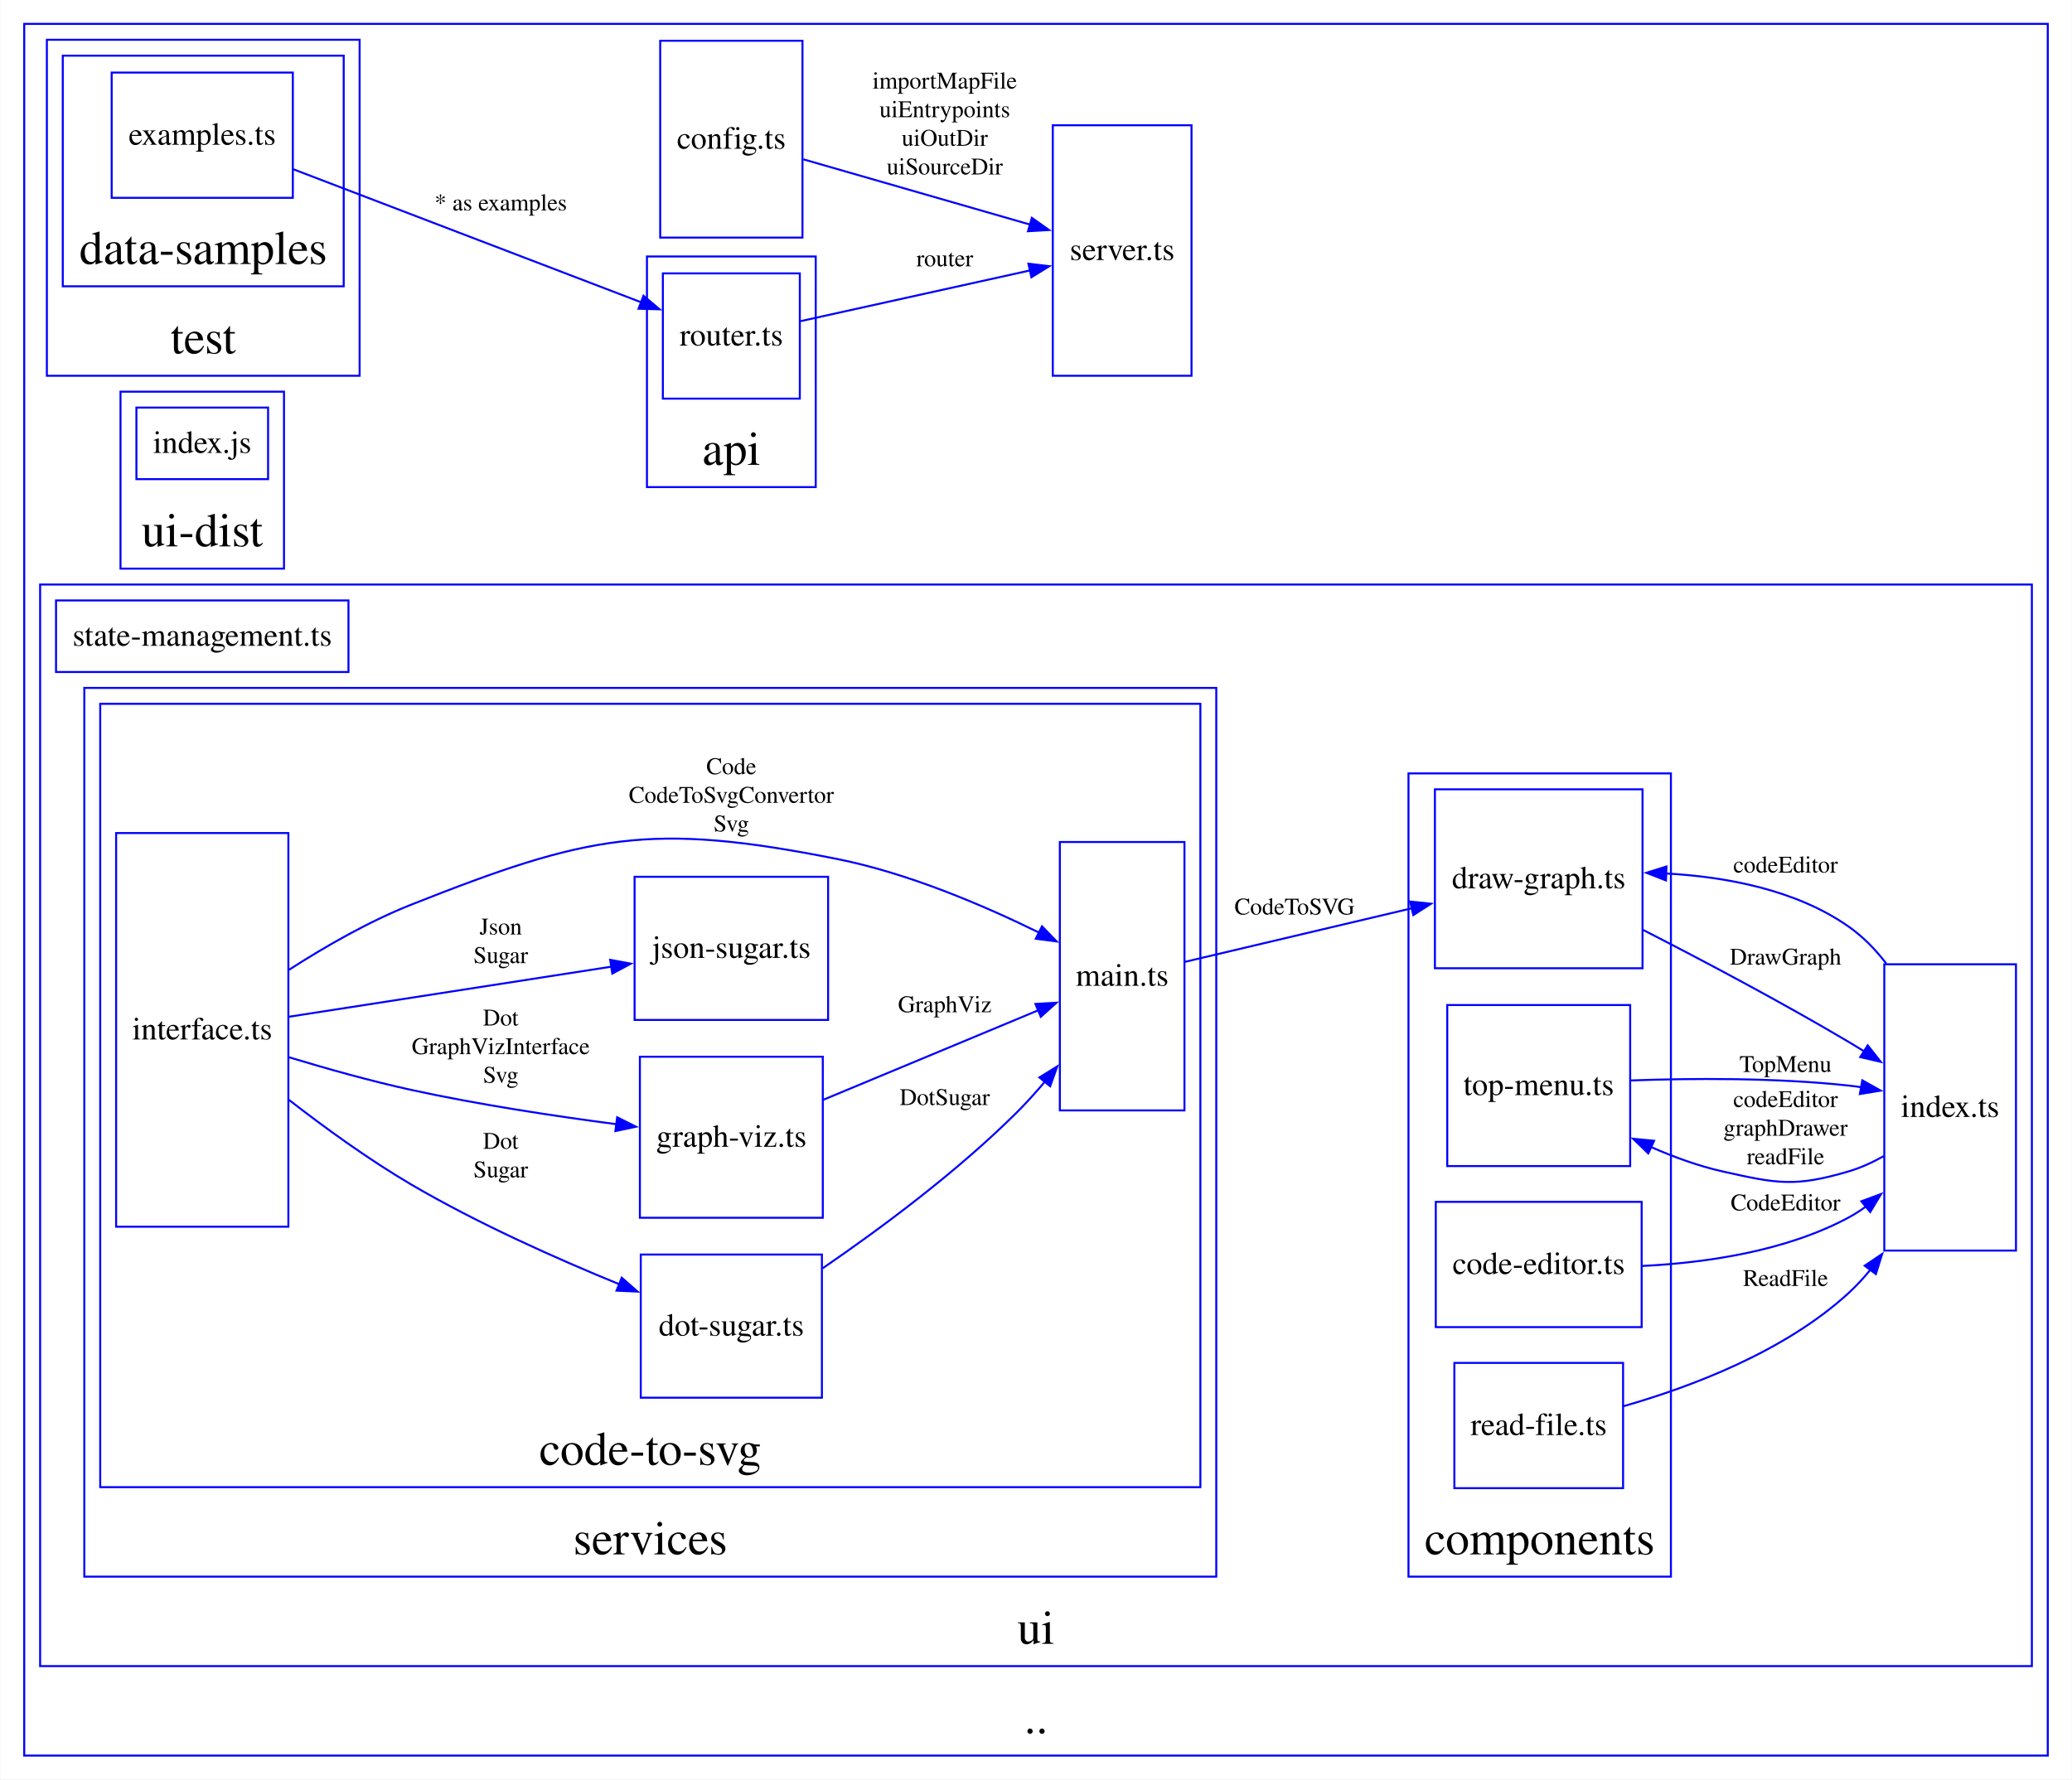
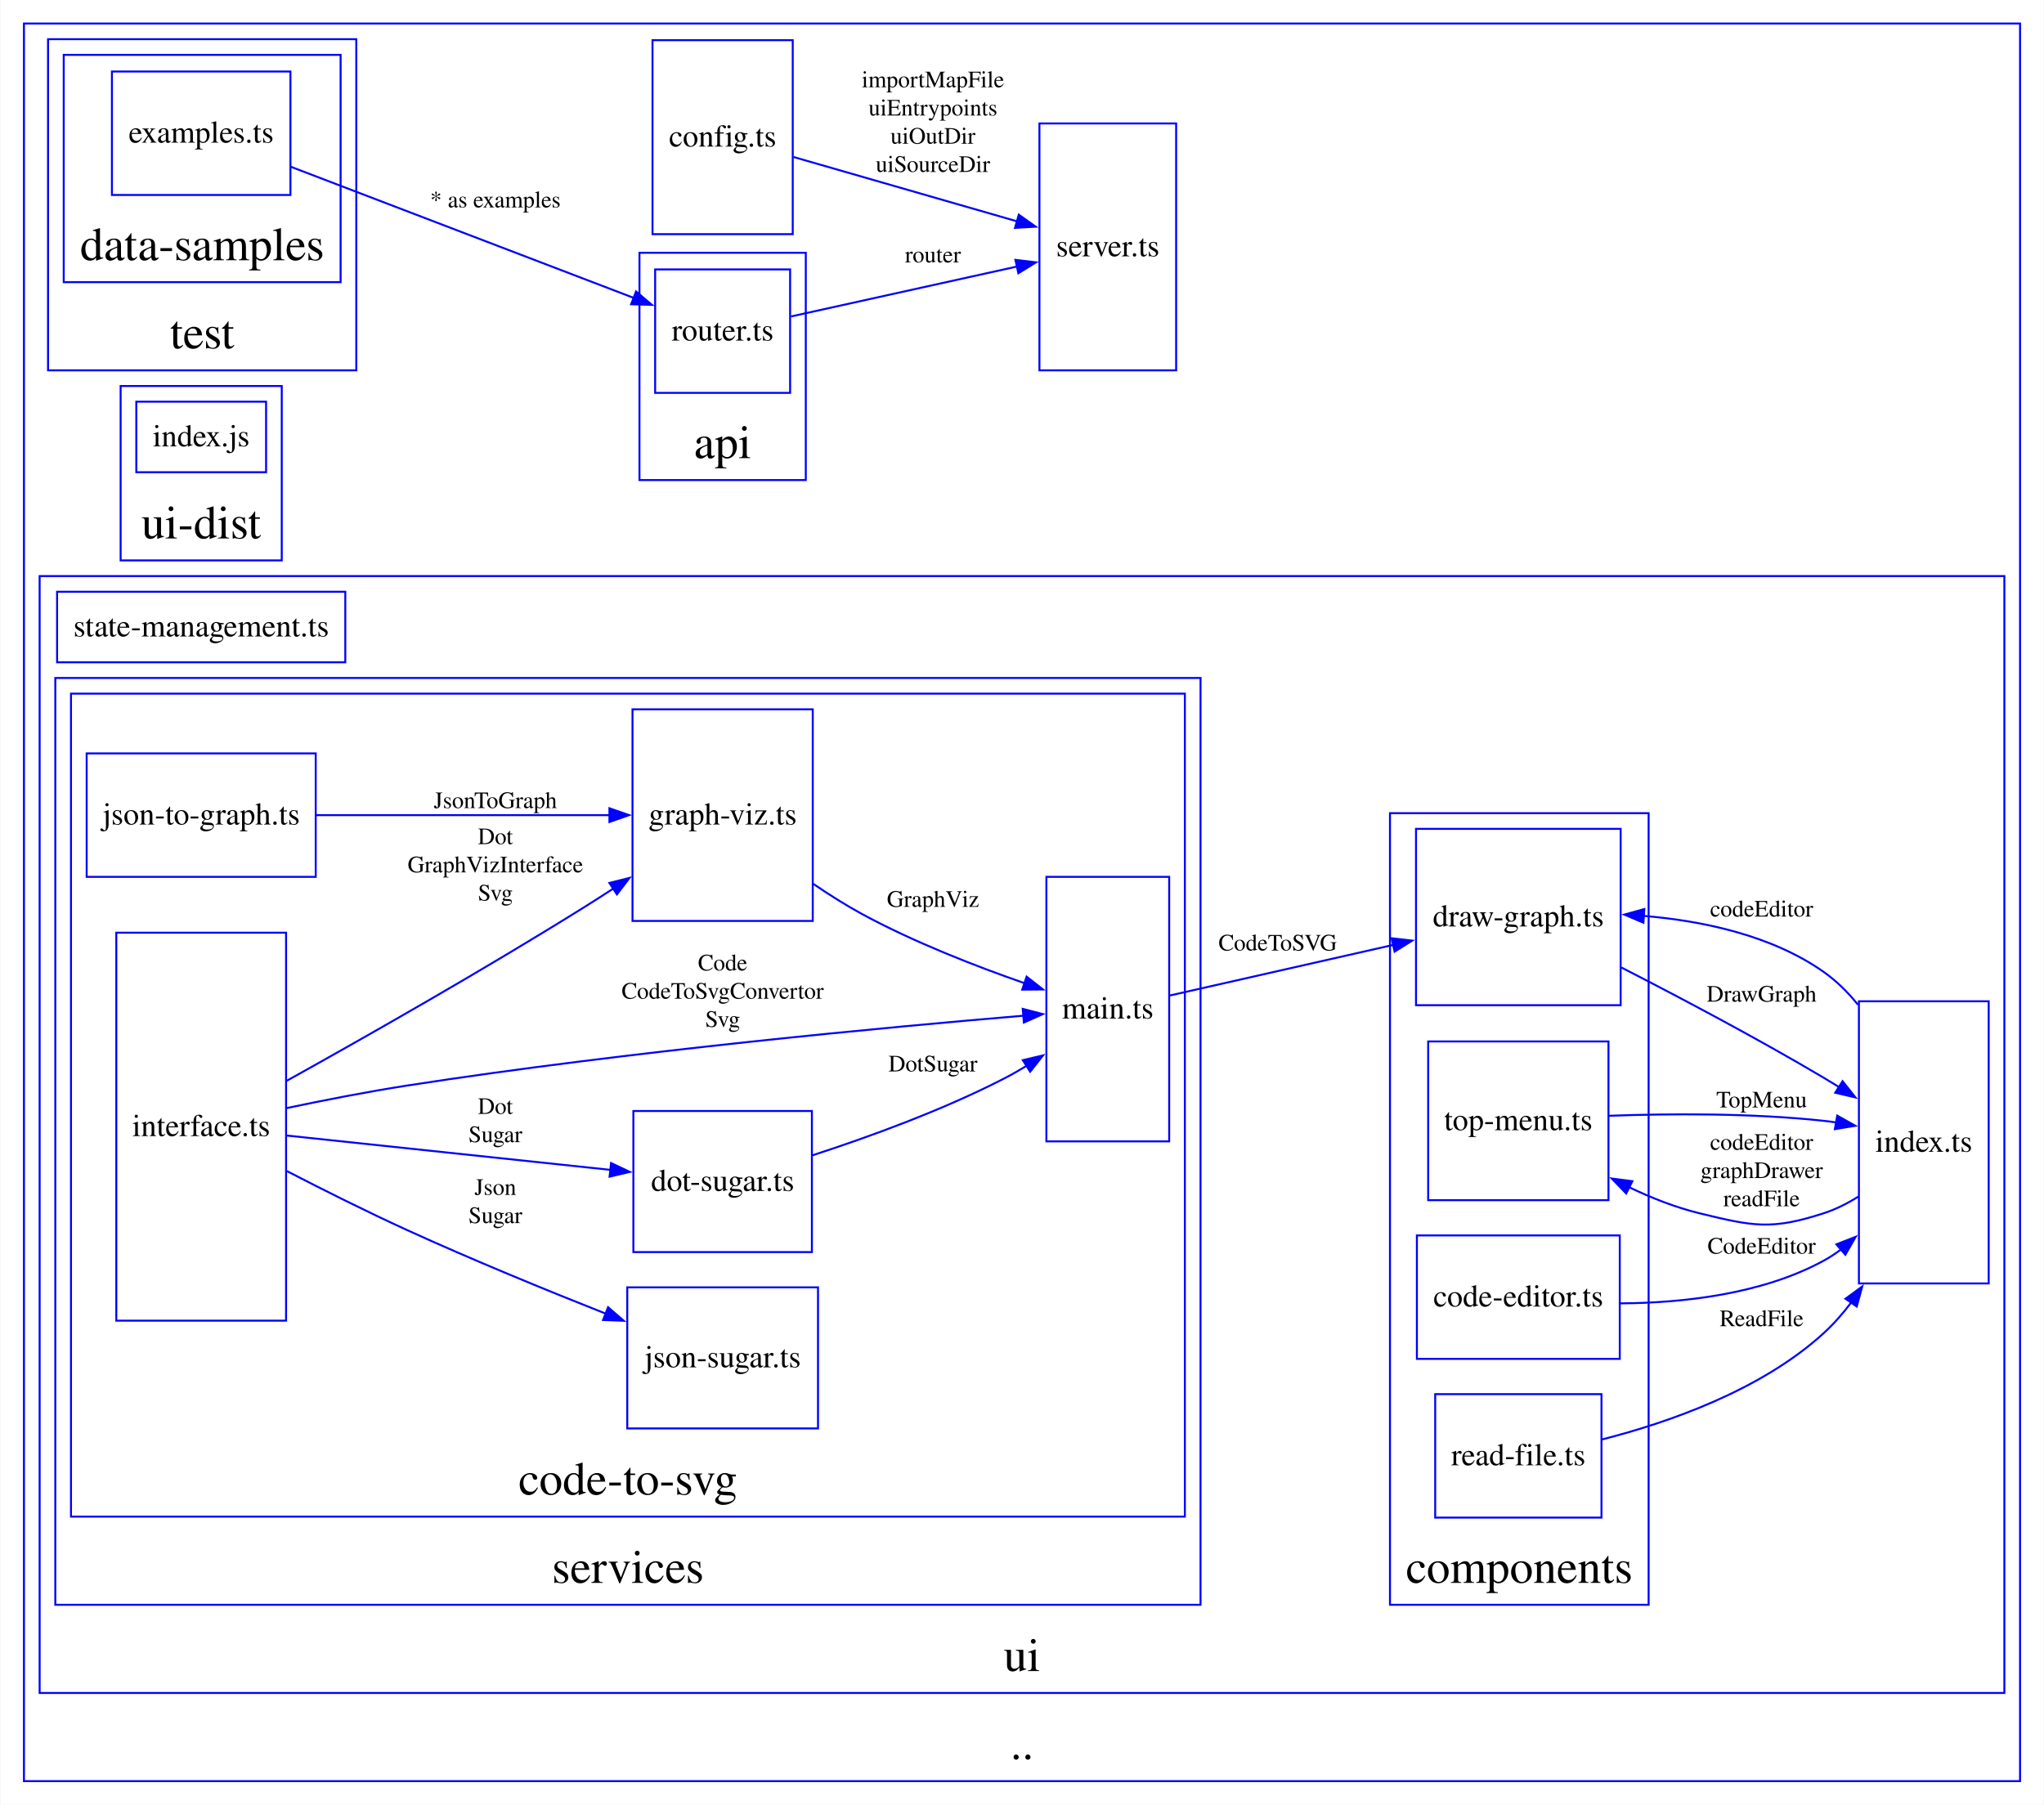
- <svg xmlns="http://www.w3.org/2000/svg" xmlns:xlink="http://www.w3.org/1999/xlink" width="1042pt" height="895pt" viewBox="0.00 0.00 1041.64 895.00">
-   <g id="graph0" class="graph" transform="scale(1 1) rotate(0) translate(4 891)">
-     <polygon fill="white" stroke="none" points="-4,4 -4,-891 1037.64,-891 1037.64,4 -4,4" />
+ <svg xmlns="http://www.w3.org/2000/svg" xmlns:xlink="http://www.w3.org/1999/xlink" width="1043pt" height="921pt" viewBox="0.00 0.00 1042.55 921.00">
+   <g id="graph0" class="graph" transform="scale(1 1) rotate(0) translate(4 917)">
+     <polygon fill="white" stroke="none" points="-4,4 -4,-917 1038.55,-917 1038.55,4 -4,4" />
    <g id="clust1" class="cluster">
-       <polygon fill="none" stroke="blue" points="8,-8 8,-879 1025.64,-879 1025.64,-8 8,-8" />
-       <text text-anchor="middle" x="516.82" y="-19.2" font-family="Times,serif" font-size="24.00">..</text>
+       <polygon fill="none" stroke="blue" points="8,-8 8,-905 1026.55,-905 1026.55,-8 8,-8" />
+       <text text-anchor="middle" x="517.27" y="-19.2" font-family="Times,serif" font-size="24.00">..</text>
    </g>
    <g id="clust2" class="cluster">
-       <polygon fill="none" stroke="blue" points="16,-53 16,-597 1017.64,-597 1017.64,-53 16,-53" />
-       <text text-anchor="middle" x="516.82" y="-64.2" font-family="Times,serif" font-size="24.00">ui</text>
+       <polygon fill="none" stroke="blue" points="16,-53 16,-623 1018.55,-623 1018.55,-53 16,-53" />
+       <text text-anchor="middle" x="517.27" y="-64.2" font-family="Times,serif" font-size="24.00">ui</text>
    </g>
    <g id="clust3" class="cluster">
-       <polygon fill="none" stroke="blue" points="704.14,-98 704.14,-502 836.12,-502 836.12,-98 704.14,-98" />
-       <text text-anchor="middle" x="770.13" y="-109.2" font-family="Times,serif" font-size="24.00">components</text>
+       <polygon fill="none" stroke="blue" points="705.05,-98 705.05,-502 837.03,-502 837.03,-98 705.05,-98" />
+       <text text-anchor="middle" x="771.04" y="-109.2" font-family="Times,serif" font-size="24.00">components</text>
    </g>
    <g id="clust4" class="cluster">
-       <polygon fill="none" stroke="blue" points="38.22,-98 38.22,-545 607.48,-545 607.48,-98 38.22,-98" />
-       <text text-anchor="middle" x="322.85" y="-109.2" font-family="Times,serif" font-size="24.00">services</text>
+       <polygon fill="none" stroke="blue" points="24,-98 24,-571 608.38,-571 608.38,-98 24,-98" />
+       <text text-anchor="middle" x="316.19" y="-109.2" font-family="Times,serif" font-size="24.00">services</text>
    </g>
    <g id="clust5" class="cluster">
-       <polygon fill="none" stroke="blue" points="46.22,-143 46.22,-537 599.48,-537 599.48,-143 46.22,-143" />
-       <text text-anchor="middle" x="322.85" y="-154.2" font-family="Times,serif" font-size="24.00">code-to-svg</text>
+       <polygon fill="none" stroke="blue" points="32,-143 32,-563 600.38,-563 600.38,-143 32,-143" />
+       <text text-anchor="middle" x="316.19" y="-154.2" font-family="Times,serif" font-size="24.00">code-to-svg</text>
    </g>
    <g id="clust6" class="cluster">
-       <polygon fill="none" stroke="blue" points="56.42,-605 56.42,-694 138.64,-694 138.64,-605 56.42,-605" />
-       <text text-anchor="middle" x="97.53" y="-616.2" font-family="Times,serif" font-size="24.00">ui-dist</text>
+       <polygon fill="none" stroke="blue" points="57.33,-631 57.33,-720 139.55,-720 139.55,-631 57.33,-631" />
+       <text text-anchor="middle" x="98.44" y="-642.2" font-family="Times,serif" font-size="24.00">ui-dist</text>
    </g>
    <g id="clust7" class="cluster">
-       <polygon fill="none" stroke="blue" points="19.39,-702 19.39,-871 176.67,-871 176.67,-702 19.39,-702" />
-       <text text-anchor="middle" x="98.03" y="-713.2" font-family="Times,serif" font-size="24.00">test</text>
+       <polygon fill="none" stroke="blue" points="20.29,-728 20.29,-897 177.58,-897 177.58,-728 20.29,-728" />
+       <text text-anchor="middle" x="98.94" y="-739.2" font-family="Times,serif" font-size="24.00">test</text>
    </g>
    <g id="clust8" class="cluster">
-       <polygon fill="none" stroke="blue" points="27.39,-747 27.39,-863 168.67,-863 168.67,-747 27.39,-747" />
-       <text text-anchor="middle" x="98.03" y="-758.2" font-family="Times,serif" font-size="24.00">data-samples</text>
+       <polygon fill="none" stroke="blue" points="28.29,-773 28.29,-889 169.58,-889 169.58,-773 28.29,-773" />
+       <text text-anchor="middle" x="98.94" y="-784.2" font-family="Times,serif" font-size="24.00">data-samples</text>
    </g>
    <g id="clust9" class="cluster">
-       <polygon fill="none" stroke="blue" points="321.17,-646 321.17,-762 406.05,-762 406.05,-646 321.17,-646" />
-       <text text-anchor="middle" x="363.61" y="-657.2" font-family="Times,serif" font-size="24.00">api</text>
+       <polygon fill="none" stroke="blue" points="322.08,-672 322.08,-788 406.95,-788 406.95,-672 322.08,-672" />
+       <text text-anchor="middle" x="364.52" y="-683.2" font-family="Times,serif" font-size="24.00">api</text>
    </g>
    <g id="node1" class="node">
      <g id="a_node1">
        <a xlink:href="../ui/state-management.ts" xlink:title="../ui/state-management.ts">
-           <polygon fill="none" stroke="blue" points="171.06,-589 24,-589 24,-553 171.06,-553 171.06,-589" />
-           <text text-anchor="middle" x="97.53" y="-566.2" font-family="Times,serif" font-size="16.00">state-management.ts</text>
+           <polygon fill="none" stroke="blue" points="171.97,-615 24.91,-615 24.91,-579 171.97,-579 171.97,-615" />
+           <text text-anchor="middle" x="98.44" y="-592.2" font-family="Times,serif" font-size="16.00">state-management.ts</text>
        </a>
      </g>
    </g>
    <g id="node2" class="node">
      <g id="a_node2">
        <a xlink:href="../ui/components/read-file.ts" xlink:title="../ui/components/read-file.ts">
-           <polygon fill="none" stroke="blue" points="812.06,-205.5 727.21,-205.5 727.21,-142.5 812.06,-142.5 812.06,-205.5" />
-           <text text-anchor="middle" x="769.63" y="-169.2" font-family="Times,serif" font-size="16.00">read-file.ts</text>
+           <polygon fill="none" stroke="blue" points="812.97,-205.5 728.12,-205.5 728.12,-142.5 812.97,-142.5 812.97,-205.5" />
+           <text text-anchor="middle" x="770.54" y="-169.2" font-family="Times,serif" font-size="16.00">read-file.ts</text>
        </a>
      </g>
    </g>
    <g id="node6" class="node">
      <g id="a_node6">
        <a xlink:href="../ui/index.ts" xlink:title="../ui/index.ts">
-           <polygon fill="none" stroke="blue" points="1009.64,-406 943.42,-406 943.42,-262 1009.64,-262 1009.64,-406" />
-           <text text-anchor="middle" x="976.53" y="-329.2" font-family="Times,serif" font-size="16.00">index.ts</text>
-         </a>
-       </g>
-     </g>
-     <g id="edge7" class="edge">
-       <path fill="none" stroke="blue" d="M812.32,-183.73C846.14,-193.41 893.3,-211.13 925.42,-240.6 929.37,-244.22 933.06,-248.22 936.52,-252.47" />
-       <polygon fill="blue" stroke="blue" points="933.57,-254.38 942.36,-260.3 939.18,-250.19 933.57,-254.38" />
-       <text text-anchor="middle" x="893.77" y="-244.2" font-family="Times,serif" font-size="12.00">ReadFile</text>
+           <polygon fill="none" stroke="blue" points="1010.55,-406 944.33,-406 944.33,-262 1010.55,-262 1010.55,-406" />
+           <text text-anchor="middle" x="977.44" y="-329.2" font-family="Times,serif" font-size="16.00">index.ts</text>
+         </a>
+       </g>
+     </g>
+     <g id="edge4" class="edge">
+       <path fill="none" stroke="blue" d="M813.34,-182.4C847.23,-191.05 894.43,-207.48 926.33,-236.6 931.49,-241.31 936.2,-246.68 940.49,-252.41" />
+       <polygon fill="blue" stroke="blue" points="937.46,-254.19 946.02,-260.44 943.23,-250.22 937.46,-254.19" />
+       <text text-anchor="middle" x="894.68" y="-240.2" font-family="Times,serif" font-size="12.00">ReadFile</text>
    </g>
    <g id="node3" class="node">
      <g id="a_node3">
        <a xlink:href="../ui/components/code-editor.ts" xlink:title="../ui/components/code-editor.ts">
-           <polygon fill="none" stroke="blue" points="821.4,-286.5 717.87,-286.5 717.87,-223.5 821.4,-223.5 821.4,-286.5" />
-           <text text-anchor="middle" x="769.63" y="-250.2" font-family="Times,serif" font-size="16.00">code-editor.ts</text>
-         </a>
-       </g>
-     </g>
-     <g id="edge5" class="edge">
-       <path fill="none" stroke="blue" d="M821.8,-254.27C853.35,-255.82 893.7,-261.54 925.42,-278.6 928.47,-280.24 931.42,-282.13 934.27,-284.22" />
-       <polygon fill="blue" stroke="blue" points="931.88,-286.79 941.82,-290.46 936.34,-281.39 931.88,-286.79" />
-       <text text-anchor="middle" x="893.77" y="-282.2" font-family="Times,serif" font-size="12.00">CodeEditor</text>
+           <polygon fill="none" stroke="blue" points="822.3,-286.5 718.78,-286.5 718.78,-223.5 822.3,-223.5 822.3,-286.5" />
+           <text text-anchor="middle" x="770.54" y="-250.2" font-family="Times,serif" font-size="16.00">code-editor.ts</text>
+         </a>
+       </g>
+     </g>
+     <g id="edge2" class="edge">
+       <path fill="none" stroke="blue" d="M822.51,-251.83C854.18,-252.03 894.72,-256.38 926.33,-273.6 929.4,-275.27 932.36,-277.22 935.2,-279.36" />
+       <polygon fill="blue" stroke="blue" points="932.84,-281.95 942.7,-285.82 937.41,-276.65 932.84,-281.95" />
+       <text text-anchor="middle" x="894.68" y="-277.2" font-family="Times,serif" font-size="12.00">CodeEditor</text>
    </g>
    <g id="node4" class="node">
      <g id="a_node4">
        <a xlink:href="../ui/components/top-menu.ts" xlink:title="../ui/components/top-menu.ts">
-           <polygon fill="none" stroke="blue" points="815.63,-385.5 723.64,-385.5 723.64,-304.5 815.63,-304.5 815.63,-385.5" />
-           <text text-anchor="middle" x="769.63" y="-340.2" font-family="Times,serif" font-size="16.00">top-menu.ts</text>
-         </a>
-       </g>
-     </g>
-     <g id="edge4" class="edge">
-       <path fill="none" stroke="blue" d="M815.82,-347.56C846.76,-348.69 888.69,-348.98 925.42,-345 927.58,-344.77 929.78,-344.48 932,-344.14" />
-       <polygon fill="blue" stroke="blue" points="932.36,-347.64 941.6,-342.45 931.14,-340.74 932.36,-347.64" />
-       <text text-anchor="middle" x="893.77" y="-351.83" font-family="Times,serif" font-size="12.00">TopMenu</text>
+           <polygon fill="none" stroke="blue" points="816.54,-385.5 724.54,-385.5 724.54,-304.5 816.54,-304.5 816.54,-385.5" />
+           <text text-anchor="middle" x="770.54" y="-340.2" font-family="Times,serif" font-size="16.00">top-menu.ts</text>
+         </a>
+       </g>
+     </g>
+     <g id="edge1" class="edge">
+       <path fill="none" stroke="blue" d="M816.72,-347.56C847.67,-348.69 889.6,-348.98 926.33,-345 928.49,-344.77 930.69,-344.48 932.91,-344.14" />
+       <polygon fill="blue" stroke="blue" points="933.26,-347.64 942.5,-342.45 932.05,-340.74 933.26,-347.64" />
+       <text text-anchor="middle" x="894.68" y="-351.83" font-family="Times,serif" font-size="12.00">TopMenu</text>
    </g>
    <g id="node5" class="node">
      <g id="a_node5">
        <a xlink:href="../ui/components/draw-graph.ts" xlink:title="../ui/components/draw-graph.ts">
-           <polygon fill="none" stroke="blue" points="821.84,-494 717.43,-494 717.43,-404 821.84,-404 821.84,-494" />
-           <text text-anchor="middle" x="769.63" y="-444.2" font-family="Times,serif" font-size="16.00">draw-graph.ts</text>
-         </a>
-       </g>
+           <polygon fill="none" stroke="blue" points="822.75,-494 718.33,-494 718.33,-404 822.75,-404 822.75,-494" />
+           <text text-anchor="middle" x="770.54" y="-444.2" font-family="Times,serif" font-size="16.00">draw-graph.ts</text>
+         </a>
+       </g>
+     </g>
+     <g id="edge3" class="edge">
+       <path fill="none" stroke="blue" d="M823.11,-423.24C853.54,-407.66 892.58,-386.99 926.33,-367 928.93,-365.46 931.58,-363.85 934.24,-362.19" />
+       <polygon fill="blue" stroke="blue" points="935.99,-365.23 942.56,-356.92 932.24,-359.32 935.99,-365.23" />
+       <text text-anchor="middle" x="894.68" y="-405.81" font-family="Times,serif" font-size="12.00">DrawGraph</text>
    </g>
    <g id="edge6" class="edge">
-       <path fill="none" stroke="blue" d="M822.2,-423.24C852.63,-407.66 891.67,-386.99 925.42,-367 928.02,-365.46 930.68,-363.85 933.34,-362.19" />
-       <polygon fill="blue" stroke="blue" points="935.08,-365.23 941.65,-356.92 931.33,-359.32 935.08,-365.23" />
-       <text text-anchor="middle" x="893.77" y="-405.81" font-family="Times,serif" font-size="12.00">DrawGraph</text>
-     </g>
-     <g id="edge1" class="edge">
-       <path fill="none" stroke="blue" d="M943.14,-309.51C937.49,-306.34 931.48,-303.58 925.42,-301.8 898.43,-293.87 889.58,-295.64 862.12,-301.8 850.05,-304.51 837.7,-308.99 826.13,-314.08" />
-       <polygon fill="blue" stroke="blue" points="824.73,-310.87 817.13,-318.24 827.67,-317.22 824.73,-310.87" />
-       <text text-anchor="middle" x="893.77" y="-334.2" font-family="Times,serif" font-size="12.00">codeEditor</text>
-       <text text-anchor="middle" x="893.77" y="-319.8" font-family="Times,serif" font-size="12.00">graphDrawer</text>
-       <text text-anchor="middle" x="893.77" y="-305.4" font-family="Times,serif" font-size="12.00">readFile</text>
-     </g>
-     <g id="edge3" class="edge">
-       <path fill="none" stroke="blue" d="M944.43,-406.34C938.97,-413.47 932.66,-419.93 925.42,-425 898.95,-443.53 863.71,-450.03 833.54,-451.67" />
-       <polygon fill="blue" stroke="blue" points="833.63,-448.17 823.76,-452.02 833.88,-455.16 833.63,-448.17" />
-       <text text-anchor="middle" x="893.77" y="-452.12" font-family="Times,serif" font-size="12.00">codeEditor</text>
+       <path fill="none" stroke="blue" d="M944.07,-306.32C938.46,-302.82 932.46,-299.78 926.33,-297.8 899.56,-289.14 890.37,-291.16 863.03,-297.8 850.81,-300.77 838.39,-305.67 826.81,-311.22" />
+       <polygon fill="blue" stroke="blue" points="825.57,-307.92 818.22,-315.55 828.73,-314.17 825.57,-307.92" />
+       <text text-anchor="middle" x="894.68" y="-330.2" font-family="Times,serif" font-size="12.00">codeEditor</text>
+       <text text-anchor="middle" x="894.68" y="-315.8" font-family="Times,serif" font-size="12.00">graphDrawer</text>
+       <text text-anchor="middle" x="894.68" y="-301.4" font-family="Times,serif" font-size="12.00">readFile</text>
+     </g>
+     <g id="edge14" class="edge">
+       <path fill="none" stroke="blue" d="M943.84,-404.26C938.7,-410.62 932.89,-416.38 926.33,-421 899.8,-439.68 864.55,-447.06 834.39,-449.59" />
+       <polygon fill="blue" stroke="blue" points="834.37,-446.09 824.62,-450.24 834.83,-453.07 834.37,-446.09" />
+       <text text-anchor="middle" x="894.68" y="-449.24" font-family="Times,serif" font-size="12.00">codeEditor</text>
    </g>
    <g id="node7" class="node">
      <g id="a_node7">
-         <a xlink:href="../ui/services/code-to-svg/main.ts" xlink:title="../ui/services/code-to-svg/main.ts">
-           <polygon fill="none" stroke="blue" points="591.48,-467.5 528.81,-467.5 528.81,-332.5 591.48,-332.5 591.48,-467.5" />
-           <text text-anchor="middle" x="560.15" y="-395.2" font-family="Times,serif" font-size="16.00">main.ts</text>
-         </a>
-       </g>
-     </g>
-     <g id="edge2" class="edge">
-       <path fill="none" stroke="blue" d="M591.76,-407.23C621.72,-414.31 668.23,-425.29 706.04,-434.22" />
-       <polygon fill="blue" stroke="blue" points="704.95,-437.56 715.49,-436.45 706.56,-430.74 704.95,-437.56" />
-       <text text-anchor="middle" x="646.81" y="-431.03" font-family="Times,serif" font-size="12.00">CodeToSVG</text>
+         <a xlink:href="../ui/services/code-to-svg/json-to-graph.ts" xlink:title="../ui/services/code-to-svg/json-to-graph.ts">
+           <polygon fill="none" stroke="blue" points="156.88,-532.5 40,-532.5 40,-469.5 156.88,-469.5 156.88,-532.5" />
+           <text text-anchor="middle" x="98.44" y="-496.2" font-family="Times,serif" font-size="16.00">json-to-graph.ts</text>
+         </a>
+       </g>
+     </g>
+     <g id="node11" class="node">
+       <g id="a_node11">
+         <a xlink:href="../ui/services/code-to-svg/graph-viz.ts" xlink:title="../ui/services/code-to-svg/graph-viz.ts">
+           <polygon fill="none" stroke="blue" points="410.5,-555 318.53,-555 318.53,-447 410.5,-447 410.5,-555" />
+           <text text-anchor="middle" x="364.52" y="-496.2" font-family="Times,serif" font-size="16.00">graph-viz.ts</text>
+         </a>
+       </g>
+     </g>
+     <g id="edge12" class="edge">
+       <path fill="none" stroke="blue" d="M157.06,-501C201.51,-501 262.64,-501 306.84,-501" />
+       <polygon fill="blue" stroke="blue" points="306.75,-504.5 316.75,-501 306.75,-497.5 306.75,-504.5" />
+       <text text-anchor="middle" x="248.55" y="-504.6" font-family="Times,serif" font-size="12.00">JsonToGraph</text>
    </g>
    <g id="node8" class="node">
      <g id="a_node8">
-         <a xlink:href="../ui/services/code-to-svg/dot-sugar.ts" xlink:title="../ui/services/code-to-svg/dot-sugar.ts">
-           <polygon fill="none" stroke="blue" points="409.16,-260 318.06,-260 318.06,-188 409.16,-188 409.16,-260" />
-           <text text-anchor="middle" x="363.61" y="-219.2" font-family="Times,serif" font-size="16.00">dot-sugar.ts</text>
-         </a>
-       </g>
-     </g>
-     <g id="edge9" class="edge">
-       <path fill="none" stroke="blue" d="M409.57,-253.12C439,-273.3 477.39,-301.81 507.27,-331.6 512.12,-336.43 516.89,-341.74 521.47,-347.18" />
-       <polygon fill="blue" stroke="blue" points="518.51,-349.08 527.53,-354.64 523.94,-344.67 518.51,-349.08" />
-       <text text-anchor="middle" x="470.94" y="-335.2" font-family="Times,serif" font-size="12.00">DotSugar</text>
+         <a xlink:href="../ui/services/code-to-svg/main.ts" xlink:title="../ui/services/code-to-svg/main.ts">
+           <polygon fill="none" stroke="blue" points="592.38,-469.5 529.72,-469.5 529.72,-334.5 592.38,-334.5 592.38,-469.5" />
+           <text text-anchor="middle" x="561.05" y="-397.2" font-family="Times,serif" font-size="16.00">main.ts</text>
+         </a>
+       </g>
+     </g>
+     <g id="edge13" class="edge">
+       <path fill="none" stroke="blue" d="M592.67,-408.94C622.63,-415.72 669.14,-426.26 706.95,-434.82" />
+       <polygon fill="blue" stroke="blue" points="705.87,-438.17 716.39,-436.96 707.41,-431.34 705.87,-438.17" />
+       <text text-anchor="middle" x="647.72" y="-431.91" font-family="Times,serif" font-size="12.00">CodeToSVG</text>
    </g>
    <g id="node9" class="node">
      <g id="a_node9">
-         <a xlink:href="../ui/services/code-to-svg/interface.ts" xlink:title="../ui/services/code-to-svg/interface.ts">
-           <polygon fill="none" stroke="blue" points="140.84,-472 54.22,-472 54.22,-274 140.84,-274 140.84,-472" />
-           <text text-anchor="middle" x="97.53" y="-368.2" font-family="Times,serif" font-size="16.00">interface.ts</text>
-         </a>
-       </g>
-     </g>
-     <g id="edge10" class="edge">
-       <path fill="none" stroke="blue" d="M141.18,-403.24C159.4,-414.96 181.36,-427.56 202.67,-436 291.59,-471.2 322.81,-477.64 416.61,-459 452.48,-451.87 490.64,-435.56 518.44,-421.89" />
-       <polygon fill="blue" stroke="blue" points="519.84,-425.1 527.21,-417.48 516.7,-418.85 519.84,-425.1" />
-       <text text-anchor="middle" x="363.61" y="-501.61" font-family="Times,serif" font-size="12.00">Code</text>
-       <text text-anchor="middle" x="363.61" y="-487.21" font-family="Times,serif" font-size="12.00">CodeToSvgConvertor</text>
-       <text text-anchor="middle" x="363.61" y="-472.81" font-family="Times,serif" font-size="12.00">Svg</text>
-     </g>
-     <g id="edge11" class="edge">
-       <path fill="none" stroke="blue" d="M141.12,-337.81C159.42,-323.59 181.45,-307.64 202.67,-295.2 236.13,-275.59 275.96,-257.84 307.5,-244.97" />
-       <polygon fill="blue" stroke="blue" points="308.49,-248.35 316.46,-241.36 305.87,-241.85 308.49,-248.35" />
-       <text text-anchor="middle" x="247.64" y="-313.2" font-family="Times,serif" font-size="12.00">Dot</text>
-       <text text-anchor="middle" x="247.64" y="-298.8" font-family="Times,serif" font-size="12.00">Sugar</text>
+         <a xlink:href="../ui/services/code-to-svg/dot-sugar.ts" xlink:title="../ui/services/code-to-svg/dot-sugar.ts">
+           <polygon fill="none" stroke="blue" points="410.07,-350 318.97,-350 318.97,-278 410.07,-278 410.07,-350" />
+           <text text-anchor="middle" x="364.52" y="-309.2" font-family="Times,serif" font-size="16.00">dot-sugar.ts</text>
+         </a>
+       </g>
+     </g>
+     <g id="edge9" class="edge">
+       <path fill="none" stroke="blue" d="M410.41,-327.41C439.12,-336.74 476.73,-350.39 508.17,-366.6 512.04,-368.59 515.97,-370.83 519.83,-373.18" />
+       <polygon fill="blue" stroke="blue" points="517.68,-375.95 527.99,-378.37 521.44,-370.05 517.68,-375.95" />
+       <text text-anchor="middle" x="471.84" y="-370.2" font-family="Times,serif" font-size="12.00">DotSugar</text>
    </g>
    <g id="node10" class="node">
      <g id="a_node10">
-         <a xlink:href="../ui/services/code-to-svg/graph-viz.ts" xlink:title="../ui/services/code-to-svg/graph-viz.ts">
-           <polygon fill="none" stroke="blue" points="409.6,-359.5 317.62,-359.5 317.62,-278.5 409.6,-278.5 409.6,-359.5" />
-           <text text-anchor="middle" x="363.61" y="-314.2" font-family="Times,serif" font-size="16.00">graph-viz.ts</text>
-         </a>
-       </g>
-     </g>
-     <g id="edge12" class="edge">
-       <path fill="none" stroke="blue" d="M141.27,-359.2C159.97,-353.53 182.26,-347.26 202.67,-342.8 236.6,-335.39 275.08,-329.59 305.79,-325.56" />
-       <polygon fill="blue" stroke="blue" points="306.18,-329.04 315.66,-324.3 305.3,-322.1 306.18,-329.04" />
-       <text text-anchor="middle" x="247.64" y="-375.2" font-family="Times,serif" font-size="12.00">Dot</text>
-       <text text-anchor="middle" x="247.64" y="-360.8" font-family="Times,serif" font-size="12.00">GraphVizInterface</text>
-       <text text-anchor="middle" x="247.64" y="-346.4" font-family="Times,serif" font-size="12.00">Svg</text>
-     </g>
-     <g id="node11" class="node">
-       <g id="a_node11">
-         <a xlink:href="../ui/services/code-to-svg/json-sugar.ts" xlink:title="../ui/services/code-to-svg/json-sugar.ts">
-           <polygon fill="none" stroke="blue" points="412.27,-450 314.95,-450 314.95,-378 412.27,-378 412.27,-450" />
-           <text text-anchor="middle" x="363.61" y="-409.2" font-family="Times,serif" font-size="16.00">json-sugar.ts</text>
-         </a>
-       </g>
-     </g>
-     <g id="edge13" class="edge">
-       <path fill="none" stroke="blue" d="M141.25,-379.63C185.27,-386.47 254.21,-397.17 303.45,-404.82" />
-       <polygon fill="blue" stroke="blue" points="302.67,-408.24 313.09,-406.31 303.74,-401.32 302.67,-408.24" />
-       <text text-anchor="middle" x="247.64" y="-421" font-family="Times,serif" font-size="12.00">Json</text>
-       <text text-anchor="middle" x="247.64" y="-406.6" font-family="Times,serif" font-size="12.00">Sugar</text>
-     </g>
-     <g id="edge8" class="edge">
-       <path fill="none" stroke="blue" d="M409.73,-337.79C442.5,-351.43 486.49,-369.75 518.24,-382.97" />
-       <polygon fill="blue" stroke="blue" points="516.54,-386.05 527.11,-386.66 519.23,-379.59 516.54,-386.05" />
-       <text text-anchor="middle" x="470.94" y="-381.88" font-family="Times,serif" font-size="12.00">GraphViz</text>
+         <a xlink:href="../ui/services/code-to-svg/interface.ts" xlink:title="../ui/services/code-to-svg/interface.ts">
+           <polygon fill="none" stroke="blue" points="141.75,-441 55.12,-441 55.12,-243 141.75,-243 141.75,-441" />
+           <text text-anchor="middle" x="98.44" y="-337.2" font-family="Times,serif" font-size="16.00">interface.ts</text>
+         </a>
+       </g>
+     </g>
+     <g id="edge10" class="edge">
+       <path fill="none" stroke="blue" d="M142.1,-351.5C160.88,-355.46 183.26,-359.85 203.58,-363 316.75,-380.56 451.34,-393.02 518.13,-398.65" />
+       <polygon fill="blue" stroke="blue" points="517.65,-402.12 527.9,-399.46 518.23,-395.14 517.65,-402.12" />
+       <text text-anchor="middle" x="364.52" y="-421.72" font-family="Times,serif" font-size="12.00">Code</text>
+       <text text-anchor="middle" x="364.52" y="-407.32" font-family="Times,serif" font-size="12.00">CodeToSvgConvertor</text>
+       <text text-anchor="middle" x="364.52" y="-392.92" font-family="Times,serif" font-size="12.00">Svg</text>
+     </g>
+     <g id="edge5" class="edge">
+       <path fill="none" stroke="blue" d="M142.16,-337.47C187.03,-332.71 257.8,-325.21 307.2,-319.97" />
+       <polygon fill="blue" stroke="blue" points="307.57,-323.45 317.14,-318.92 306.83,-316.49 307.57,-323.45" />
+       <text text-anchor="middle" x="248.55" y="-348.51" font-family="Times,serif" font-size="12.00">Dot</text>
+       <text text-anchor="middle" x="248.55" y="-334.11" font-family="Times,serif" font-size="12.00">Sugar</text>
+     </g>
+     <g id="edge11" class="edge">
+       <path fill="none" stroke="blue" d="M141.97,-365.36C181.64,-387.41 242.22,-421.79 293.52,-453.8 298.57,-456.95 303.78,-460.29 308.98,-463.68" />
+       <polygon fill="blue" stroke="blue" points="306.73,-466.39 317,-468.97 310.58,-460.55 306.73,-466.39" />
+       <text text-anchor="middle" x="248.55" y="-486.2" font-family="Times,serif" font-size="12.00">Dot</text>
+       <text text-anchor="middle" x="248.55" y="-471.8" font-family="Times,serif" font-size="12.00">GraphVizInterface</text>
+       <text text-anchor="middle" x="248.55" y="-457.4" font-family="Times,serif" font-size="12.00">Svg</text>
    </g>
    <g id="node12" class="node">
      <g id="a_node12">
-         <a xlink:href="../ui-dist/index.js" xlink:title="../ui-dist/index.js">
-           <polygon fill="none" stroke="blue" points="130.64,-686 64.42,-686 64.42,-650 130.64,-650 130.64,-686" />
-           <text text-anchor="middle" x="97.53" y="-663.2" font-family="Times,serif" font-size="16.00">index.js</text>
-         </a>
-       </g>
+         <a xlink:href="../ui/services/code-to-svg/json-sugar.ts" xlink:title="../ui/services/code-to-svg/json-sugar.ts">
+           <polygon fill="none" stroke="blue" points="413.18,-260 315.85,-260 315.85,-188 413.18,-188 413.18,-260" />
+           <text text-anchor="middle" x="364.52" y="-219.2" font-family="Times,serif" font-size="16.00">json-sugar.ts</text>
+         </a>
+       </g>
+     </g>
+     <g id="edge7" class="edge">
+       <path fill="none" stroke="blue" d="M142.12,-319.36C160.81,-309.71 183.11,-298.54 203.58,-289.2 236.77,-274.05 274.53,-258.58 305.03,-246.51" />
+       <polygon fill="blue" stroke="blue" points="306.06,-249.86 314.08,-242.94 303.5,-243.35 306.06,-249.86" />
+       <text text-anchor="middle" x="248.55" y="-307.2" font-family="Times,serif" font-size="12.00">Json</text>
+       <text text-anchor="middle" x="248.55" y="-292.8" font-family="Times,serif" font-size="12.00">Sugar</text>
+     </g>
+     <g id="edge8" class="edge">
+       <path fill="none" stroke="blue" d="M410.75,-465.94C418.78,-460.45 427.22,-455.11 435.51,-450.6 462.03,-436.18 493.76,-423.86 518.55,-415.24" />
+       <polygon fill="blue" stroke="blue" points="519.64,-418.57 527.98,-412.03 517.38,-411.94 519.64,-418.57" />
+       <text text-anchor="middle" x="471.84" y="-454.2" font-family="Times,serif" font-size="12.00">GraphViz</text>
    </g>
    <g id="node13" class="node">
      <g id="a_node13">
-         <a xlink:href="../test/data-samples/examples.ts" xlink:title="../test/data-samples/examples.ts">
-           <polygon fill="none" stroke="blue" points="143.08,-854.5 51.98,-854.5 51.98,-791.5 143.08,-791.5 143.08,-854.5" />
-           <text text-anchor="middle" x="97.53" y="-818.2" font-family="Times,serif" font-size="16.00">examples.ts</text>
+         <a xlink:href="../ui-dist/index.js" xlink:title="../ui-dist/index.js">
+           <polygon fill="none" stroke="blue" points="131.55,-712 65.33,-712 65.33,-676 131.55,-676 131.55,-712" />
+           <text text-anchor="middle" x="98.44" y="-689.2" font-family="Times,serif" font-size="16.00">index.js</text>
        </a>
      </g>
    </g>
    <g id="node14" class="node">
      <g id="a_node14">
+         <a xlink:href="../test/data-samples/examples.ts" xlink:title="../test/data-samples/examples.ts">
+           <polygon fill="none" stroke="blue" points="143.98,-880.5 52.89,-880.5 52.89,-817.5 143.98,-817.5 143.98,-880.5" />
+           <text text-anchor="middle" x="98.44" y="-844.2" font-family="Times,serif" font-size="16.00">examples.ts</text>
+         </a>
+       </g>
+     </g>
+     <g id="node15" class="node">
+       <g id="a_node15">
        <a xlink:href="../api/router.ts" xlink:title="../api/router.ts">
-           <polygon fill="none" stroke="blue" points="398.05,-753.5 329.17,-753.5 329.17,-690.5 398.05,-690.5 398.05,-753.5" />
-           <text text-anchor="middle" x="363.61" y="-717.2" font-family="Times,serif" font-size="16.00">router.ts</text>
-         </a>
-       </g>
-     </g>
-     <g id="edge14" class="edge">
-       <path fill="none" stroke="blue" d="M143.33,-805.87C192.17,-787.19 269.83,-757.48 318.43,-738.9" />
-       <polygon fill="blue" stroke="blue" points="319.43,-742.26 327.52,-735.42 316.93,-735.72 319.43,-742.26" />
-       <text text-anchor="middle" x="247.64" y="-785.15" font-family="Times,serif" font-size="12.00">* as examples</text>
+           <polygon fill="none" stroke="blue" points="398.95,-779.5 330.08,-779.5 330.08,-716.5 398.95,-716.5 398.95,-779.5" />
+           <text text-anchor="middle" x="364.52" y="-743.2" font-family="Times,serif" font-size="16.00">router.ts</text>
+         </a>
+       </g>
+     </g>
+     <g id="edge17" class="edge">
+       <path fill="none" stroke="blue" d="M144.23,-831.87C193.08,-813.19 270.74,-783.48 319.34,-764.9" />
+       <polygon fill="blue" stroke="blue" points="320.33,-768.26 328.42,-761.42 317.83,-761.72 320.33,-768.26" />
+       <text text-anchor="middle" x="248.55" y="-811.15" font-family="Times,serif" font-size="12.00">* as examples</text>
+     </g>
+     <g id="node17" class="node">
+       <g id="a_node17">
+         <a xlink:href="../server.ts" xlink:title="../server.ts">
+           <polygon fill="none" stroke="blue" points="595.93,-854 526.17,-854 526.17,-728 595.93,-728 595.93,-854" />
+           <text text-anchor="middle" x="561.05" y="-786.2" font-family="Times,serif" font-size="16.00">server.ts</text>
+         </a>
+       </g>
+     </g>
+     <g id="edge15" class="edge">
+       <path fill="none" stroke="blue" d="M399.4,-755.49C431.42,-762.57 479.68,-773.23 514.95,-781.03" />
+       <polygon fill="blue" stroke="blue" points="513.91,-784.38 524.42,-783.12 515.42,-777.55 513.91,-784.38" />
+       <text text-anchor="middle" x="471.84" y="-783.07" font-family="Times,serif" font-size="12.00">router</text>
    </g>
    <g id="node16" class="node">
      <g id="a_node16">
-         <a xlink:href="../server.ts" xlink:title="../server.ts">
-           <polygon fill="none" stroke="blue" points="595.03,-828 525.27,-828 525.27,-702 595.03,-702 595.03,-828" />
-           <text text-anchor="middle" x="560.15" y="-760.2" font-family="Times,serif" font-size="16.00">server.ts</text>
-         </a>
-       </g>
-     </g>
-     <g id="edge15" class="edge">
-       <path fill="none" stroke="blue" d="M398.5,-729.49C430.52,-736.57 478.77,-747.23 514.04,-755.03" />
-       <polygon fill="blue" stroke="blue" points="513,-758.38 523.52,-757.12 514.51,-751.55 513,-758.38" />
-       <text text-anchor="middle" x="470.94" y="-757.07" font-family="Times,serif" font-size="12.00">router</text>
-     </g>
-     <g id="node15" class="node">
-       <g id="a_node15">
        <a xlink:href="../config.ts" xlink:title="../config.ts">
-           <polygon fill="none" stroke="blue" points="399.38,-870.5 327.84,-870.5 327.84,-771.5 399.38,-771.5 399.38,-870.5" />
-           <text text-anchor="middle" x="363.61" y="-816.2" font-family="Times,serif" font-size="16.00">config.ts</text>
+           <polygon fill="none" stroke="blue" points="400.29,-896.5 328.74,-896.5 328.74,-797.5 400.29,-797.5 400.29,-896.5" />
+           <text text-anchor="middle" x="364.52" y="-842.2" font-family="Times,serif" font-size="16.00">config.ts</text>
        </a>
      </g>
    </g>
    <g id="edge16" class="edge">
-       <path fill="none" stroke="blue" d="M399.84,-810.86C431.85,-801.64 479.25,-788 514.02,-777.99" />
-       <polygon fill="blue" stroke="blue" points="514.74,-781.43 523.38,-775.3 512.8,-774.7 514.74,-781.43" />
-       <text text-anchor="middle" x="470.94" y="-846.46" font-family="Times,serif" font-size="12.00">importMapFile</text>
-       <text text-anchor="middle" x="470.94" y="-832.06" font-family="Times,serif" font-size="12.00">uiEntrypoints</text>
-       <text text-anchor="middle" x="470.94" y="-817.66" font-family="Times,serif" font-size="12.00">uiOutDir</text>
-       <text text-anchor="middle" x="470.94" y="-803.26" font-family="Times,serif" font-size="12.00">uiSourceDir</text>
+       <path fill="none" stroke="blue" d="M400.75,-836.86C432.76,-827.64 480.15,-814 514.93,-803.99" />
+       <polygon fill="blue" stroke="blue" points="515.64,-807.43 524.28,-801.3 513.71,-800.7 515.64,-807.43" />
+       <text text-anchor="middle" x="471.84" y="-872.46" font-family="Times,serif" font-size="12.00">importMapFile</text>
+       <text text-anchor="middle" x="471.84" y="-858.06" font-family="Times,serif" font-size="12.00">uiEntrypoints</text>
+       <text text-anchor="middle" x="471.84" y="-843.66" font-family="Times,serif" font-size="12.00">uiOutDir</text>
+       <text text-anchor="middle" x="471.84" y="-829.26" font-family="Times,serif" font-size="12.00">uiSourceDir</text>
    </g>
  </g>
</svg>
